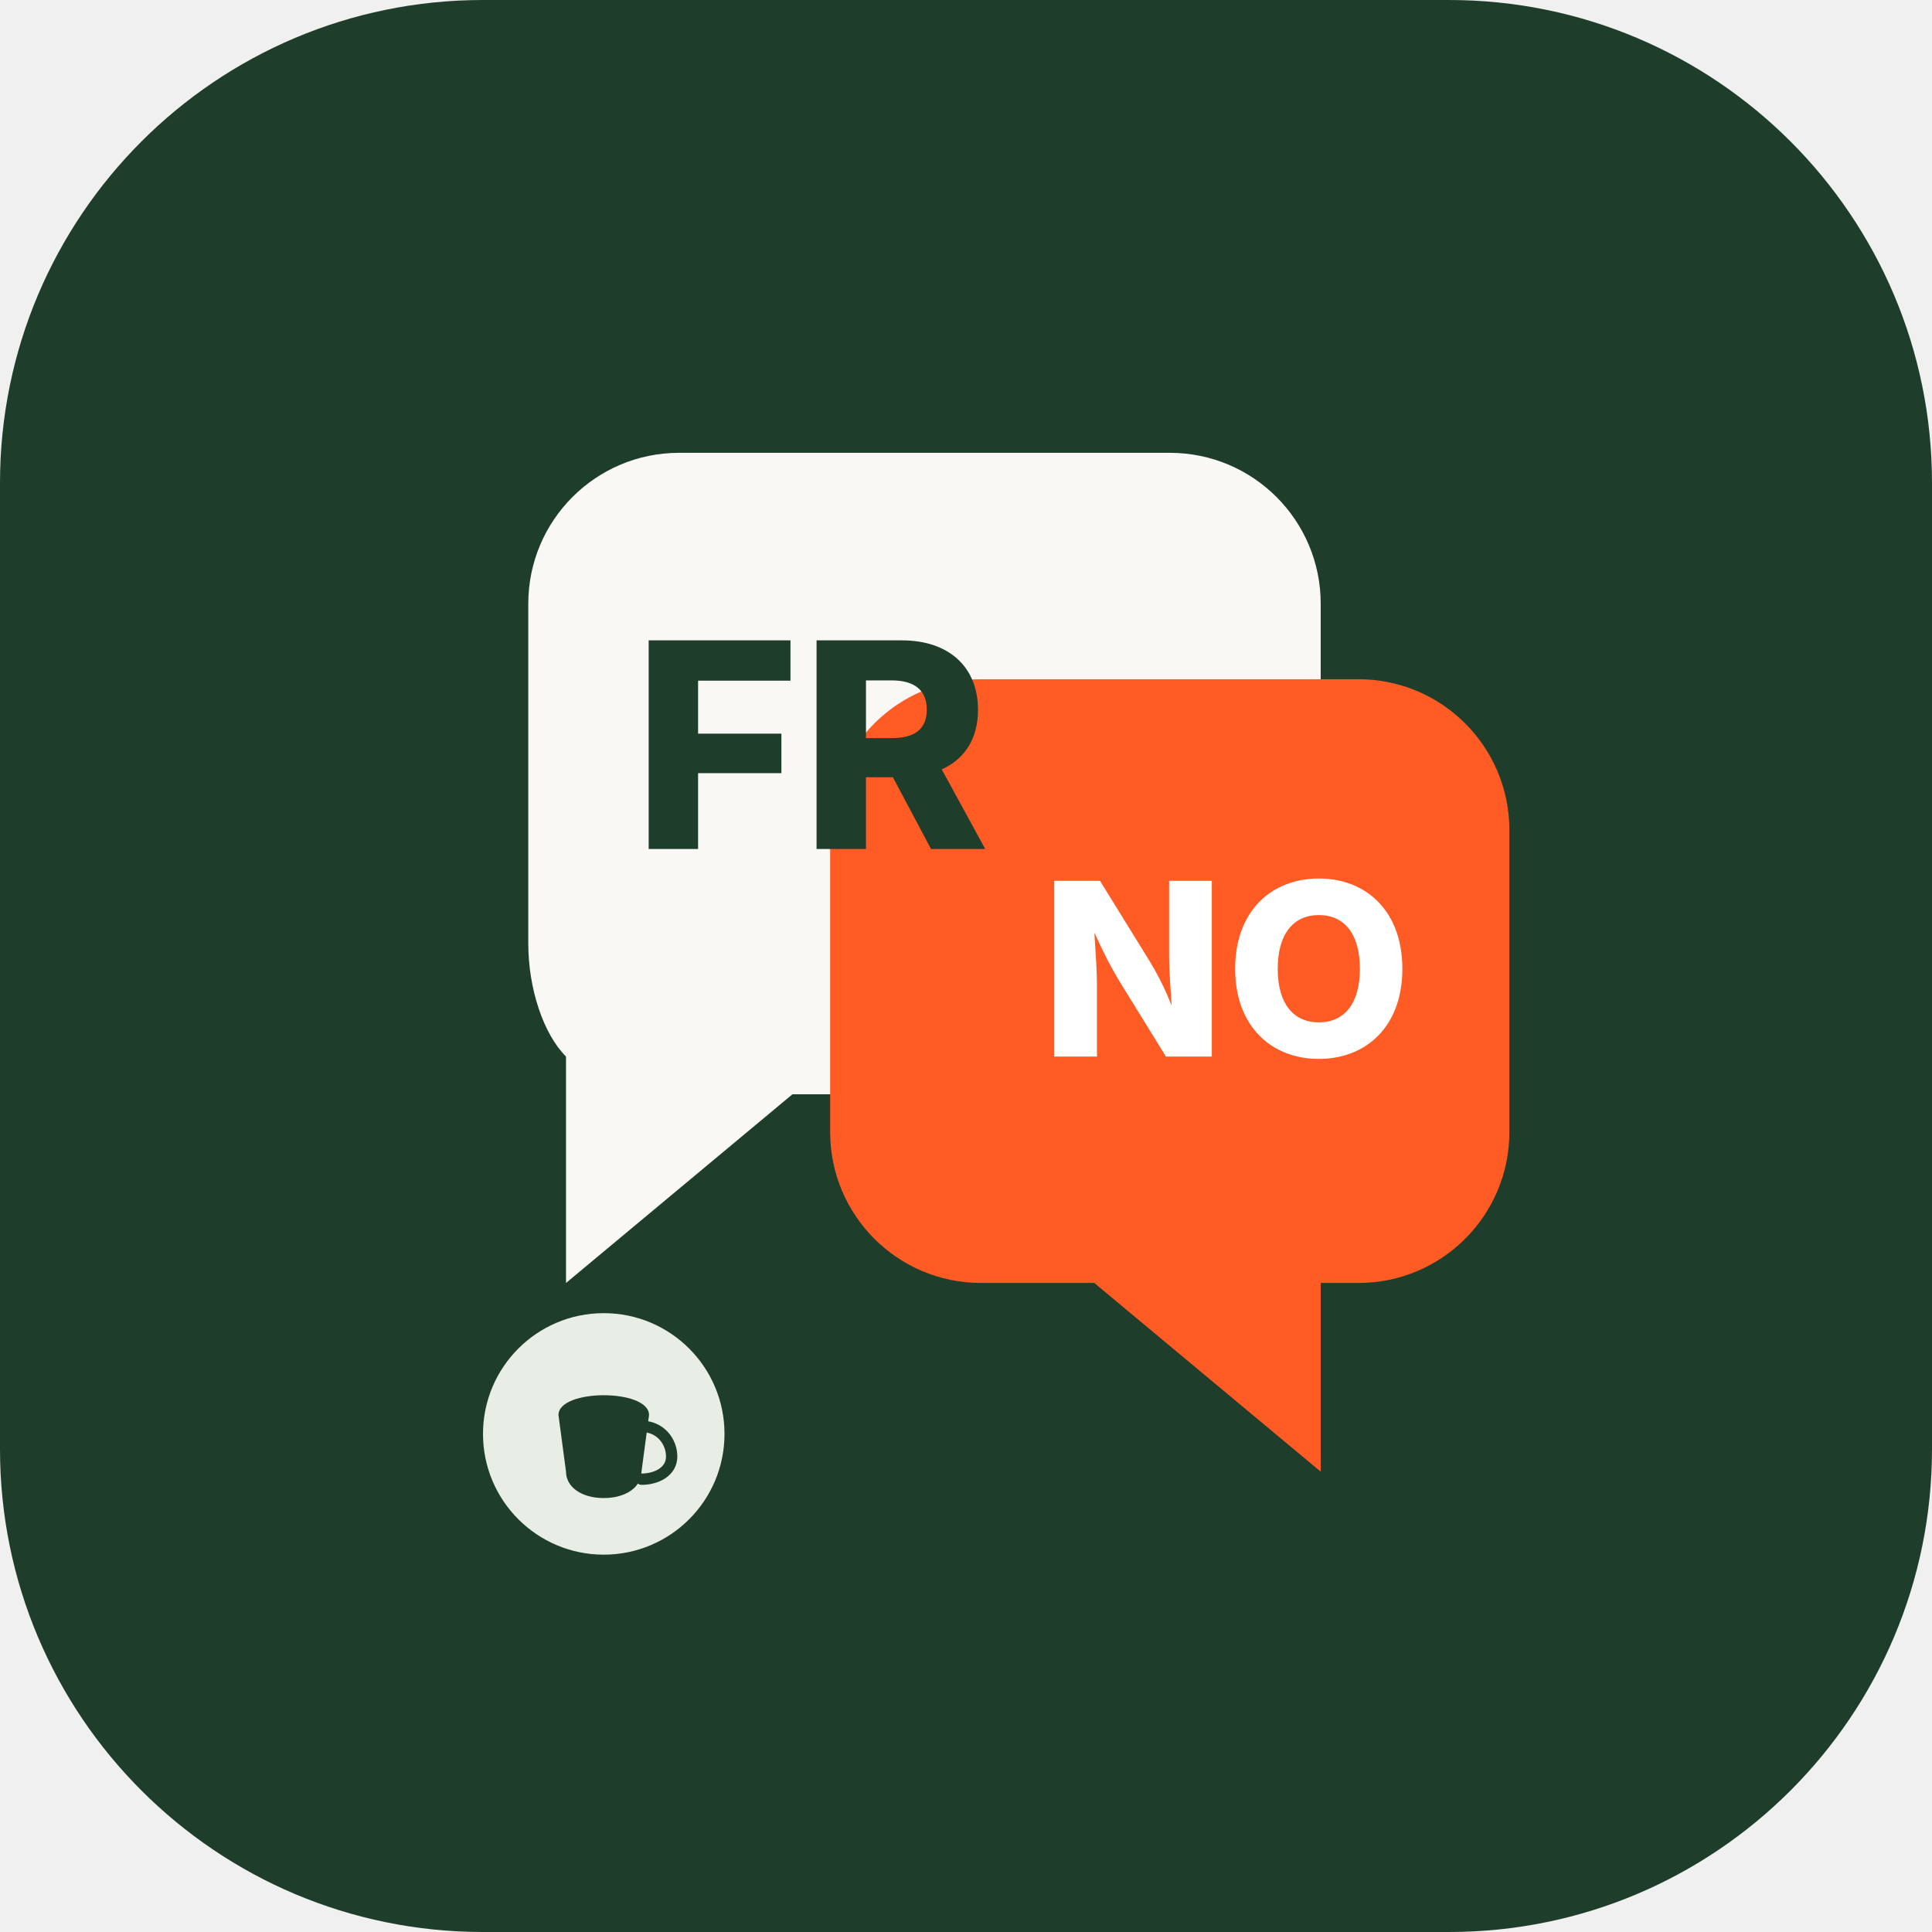
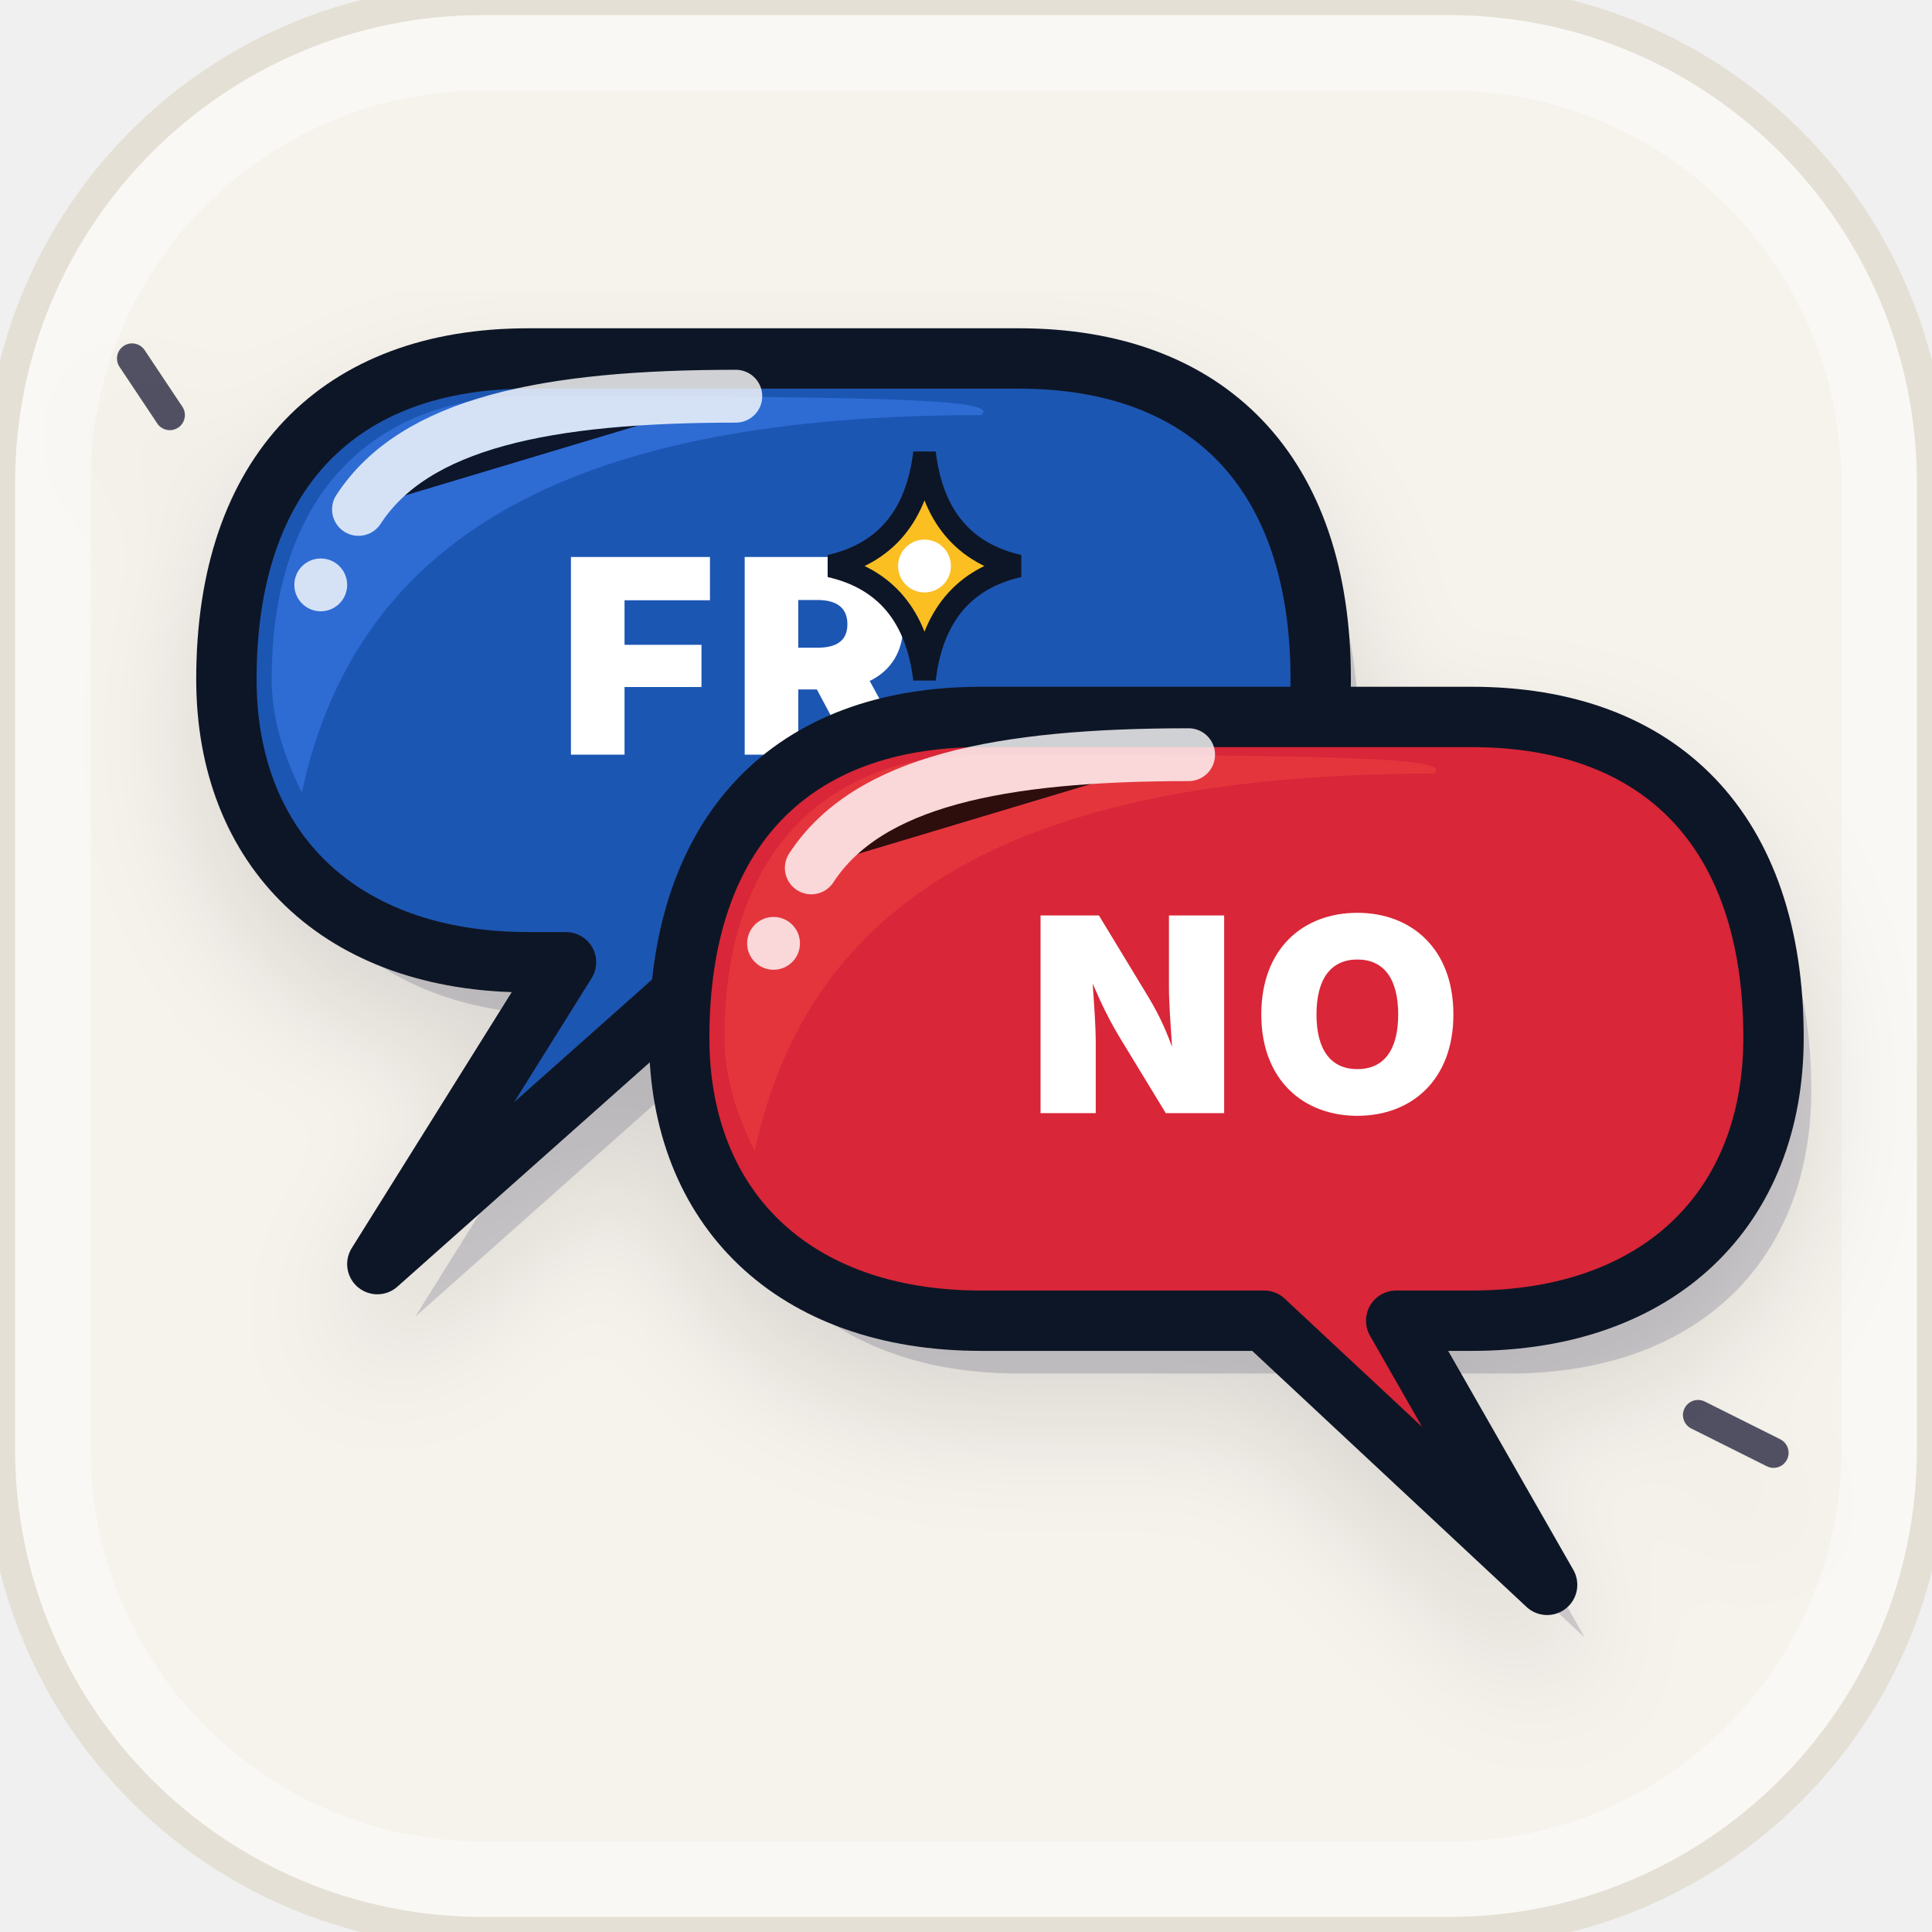
<svg xmlns="http://www.w3.org/2000/svg" viewBox="0 0 512 512" width="512" height="512">
-   <rect width="512" height="512" rx="128" fill="#1F3D2B" />
-   <path d="M140 160 C140 137.9 157.9 120 180 120 L310 120 C332.1 120 350 137.9 350 160 L350 250 C350 272.1 332.1 290 310 290 L210 290 L150 340 L150 280 C144 274 140 262 140 250 Z" fill="#FAF8F5" />
-   <path d="M220 220 C220 197.9 237.9 180 260 180 L360 180 C382.1 180 400 197.9 400 220 L400 300 C400 322.1 382.1 340 360 340 L350 340 L350 390 L290 340 L260 340 C237.9 340 220 322.1 220 300 Z" fill="#FF5B24" />
-   <text x="215" y="225" font-family="system-ui, -apple-system, sans-serif" font-size="76" font-weight="800" fill="#1F3D2B" text-anchor="middle">FR</text>
-   <text x="325" y="280" font-family="system-ui, -apple-system, sans-serif" font-size="64" font-weight="800" fill="#FFFFFF" text-anchor="middle">NO</text>
-   <circle cx="160" cy="380" r="32" fill="#E8EDE6" />
-   <path d="M148 375 C148 368 172 368 172 375 L170 390 C170 394 166 397 160 397 C154 397 150 394 150 390 Z" fill="#1F3D2B" />
-   <path d="M170 378 C175 378 178 382 178 386 C178 390 174 392 170 392" fill="none" stroke="#1F3D2B" stroke-width="3" stroke-linecap="round" />
+   <defs>
+     <filter id="bdShadow" x="-10%" y="-10%" width="130%" height="130%">
+       <feDropShadow dx="0" dy="16" stdDeviation="16" flood-color="#000000" flood-opacity="0.12" />
+     </filter>
+   </defs>
+   <rect width="512" height="512" rx="128" fill="#FAF8F5" stroke="#E5E0D5" stroke-width="8" />
+   <rect x="24" y="24" width="464" height="464" rx="104" fill="#F4EFE6" opacity="0.6" />
+ 
+   {/* Group with slight drop shadow */}
+   <g filter="url(#bdShadow)">
+     {/* --- BULLE 1 : BLEUE FRANÇAISE BD (GAUCHE) --- */}
+     <g id="bulle-fr">
+       {/* Ombre portée plate BD */}
+       <path d="M 140 95 C 90 95 60 125 60 180 C 60 225 90 255 140 255 L 150 255 L 100 335 L 190 255 L 270 255 C 320 255 350 225 350 180 C 350 125 320 95 270 95 Z" fill="#0F172A" opacity="0.15" transform="translate(10, 14)" />
+       {/* Corps bulle bleue */}
+       <path d="M 140 95 C 90 95 60 125 60 180 C 60 225 90 255 140 255 L 150 255 L 100 335 L 190 255 L 270 255 C 320 255 350 225 350 180 C 350 125 320 95 270 95 Z" fill="#1E56B3" stroke="#111827" stroke-width="16" stroke-linejoin="round" stroke-linecap="round" />
+       {/* Dégradé doux intérieur */}
+       <path d="M 140 105 C 100 105 72 130 72 180 C 72 190 75 200 80 210 C 95 140 155 110 260 110 C 265 106 240 105 140 105 Z" fill="#3B82F6" opacity="0.5" />
+       {/* Reflet blanc courbé BD */}
+       <path d="M 95 135 C 110 112 145 105 195 105" stroke="#FFFFFF" stroke-width="14" stroke-linecap="round" opacity="0.8" />
+       <circle cx="85" cy="155" r="7" fill="#FFFFFF" opacity="0.8" />
+       {/* Typo BD FR */}
+       <text x="195" y="200" fill="#FFFFFF" font-family="system-ui, -apple-system, sans-serif" font-size="72" font-weight="900" letter-spacing="4px" text-anchor="middle">FR</text>
+     </g>
+ 
+     {/* --- ÉTINCELLE BD DE CONVERSATION --- */}
+     <g transform="translate(245, 150)">
+       <path d="M 0 -30 Q 3 -5 25 0 Q 3 5 0 30 Q -3 5 -25 0 Q -3 -5 0 -30 Z" fill="#FBBF24" stroke="#111827" stroke-width="6" />
+       <circle cx="0" cy="0" r="7" fill="#FFFFFF" />
+     </g>
+ 
+     {/* --- BULLE 2 : ROUGE NORVÉGIENNE BD (DROITE / PREMIER PLAN) --- */}
+     <g id="bulle-no">
+       {/* Ombre portée plate BD */}
+       <path d="M 260 190 C 210 190 180 220 180 275 C 180 320 210 350 260 350 L 335 350 L 410 420 L 370 350 L 390 350 C 440 350 470 320 470 275 C 470 220 440 190 390 190 Z" fill="#0F172A" opacity="0.15" transform="translate(10, 14)" />
+       {/* Corps bulle rouge */}
+       <path d="M 260 190 C 210 190 180 220 180 275 C 180 320 210 350 260 350 L 335 350 L 410 420 L 370 350 L 390 350 C 440 350 470 320 470 275 C 470 220 440 190 390 190 Z" fill="#D92838" stroke="#111827" stroke-width="16" stroke-linejoin="round" stroke-linecap="round" />
+       {/* Dégradé doux intérieur */}
+       <path d="M 260 200 C 220 200 192 225 192 275 C 192 285 195 295 200 305 C 215 235 275 205 380 205 C 385 201 360 200 260 200 Z" fill="#EF4444" opacity="0.5" />
+       {/* Reflet blanc courbé BD */}
+       <path d="M 215 230 C 230 207 265 200 315 200" stroke="#FFFFFF" stroke-width="14" stroke-linecap="round" opacity="0.8" />
+       <circle cx="205" cy="250" r="7" fill="#FFFFFF" opacity="0.8" />
+       {/* Typo BD NO */}
+       <text x="330" y="295" fill="#FFFFFF" font-family="system-ui, -apple-system, sans-serif" font-size="72" font-weight="900" letter-spacing="4px" text-anchor="middle">NO</text>
+     </g>
+ 
+     {/* Petits traits d'action BD */}
+     <g stroke="#111827" stroke-width="8" stroke-linecap="round" opacity="0.7">
+       <line x1="45" y1="110" x2="35" y2="95" />
+       <line x1="450" y1="375" x2="470" y2="385" />
+     </g>
+   </g>
</svg>
